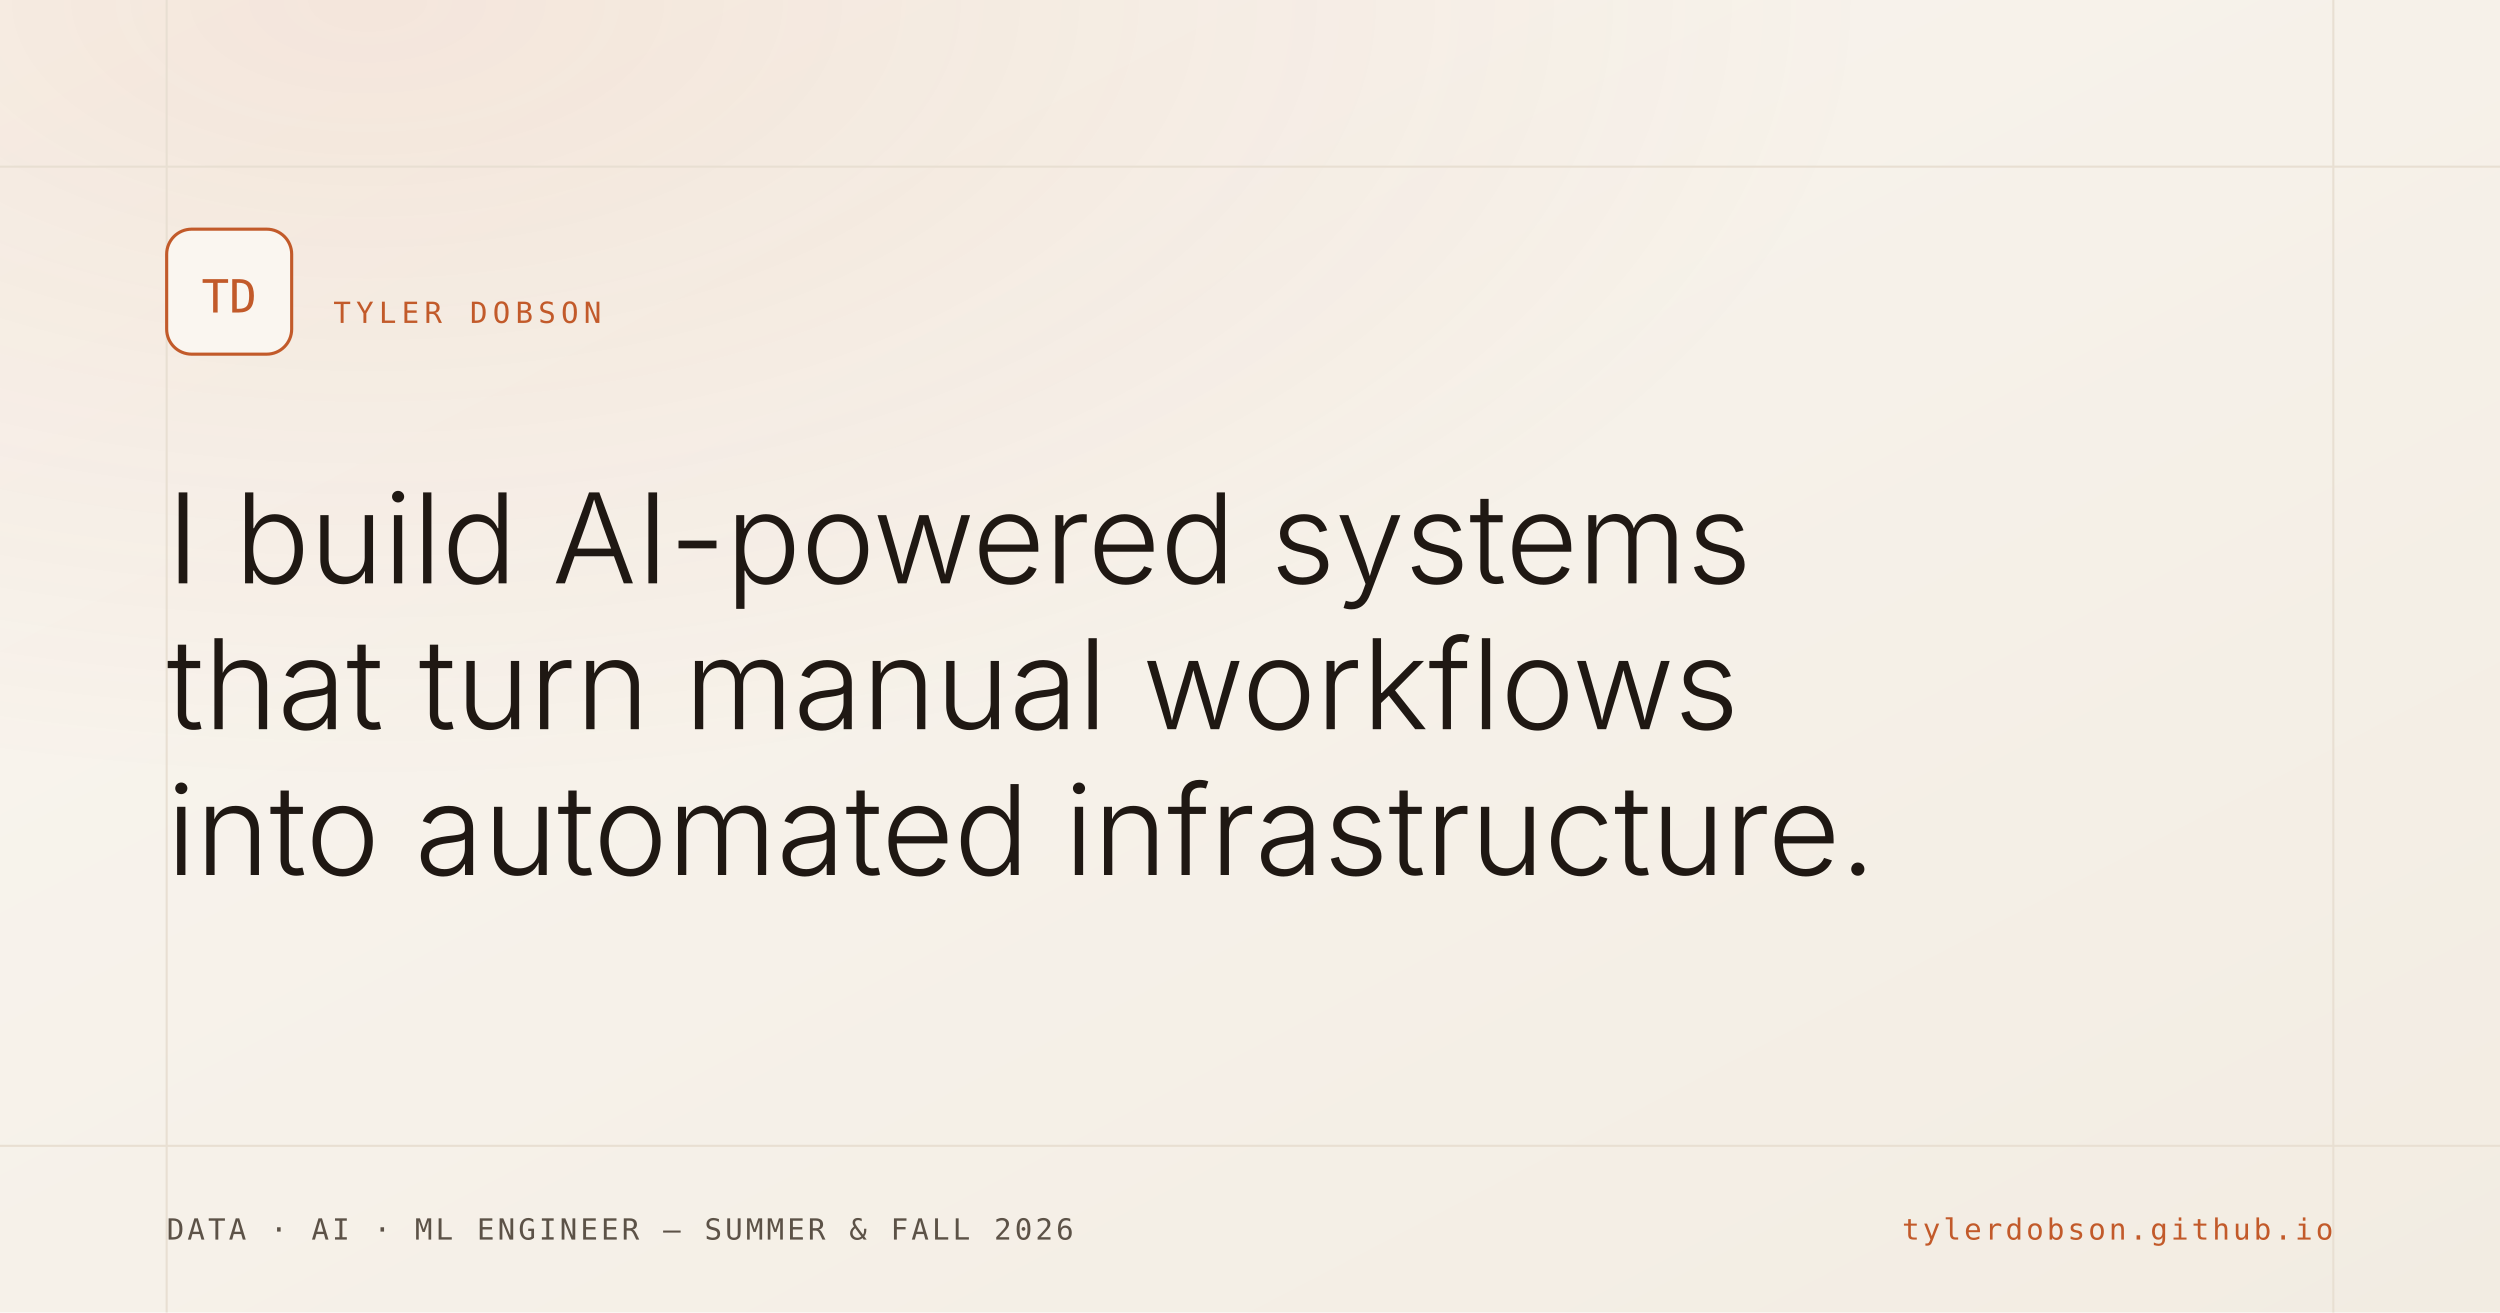
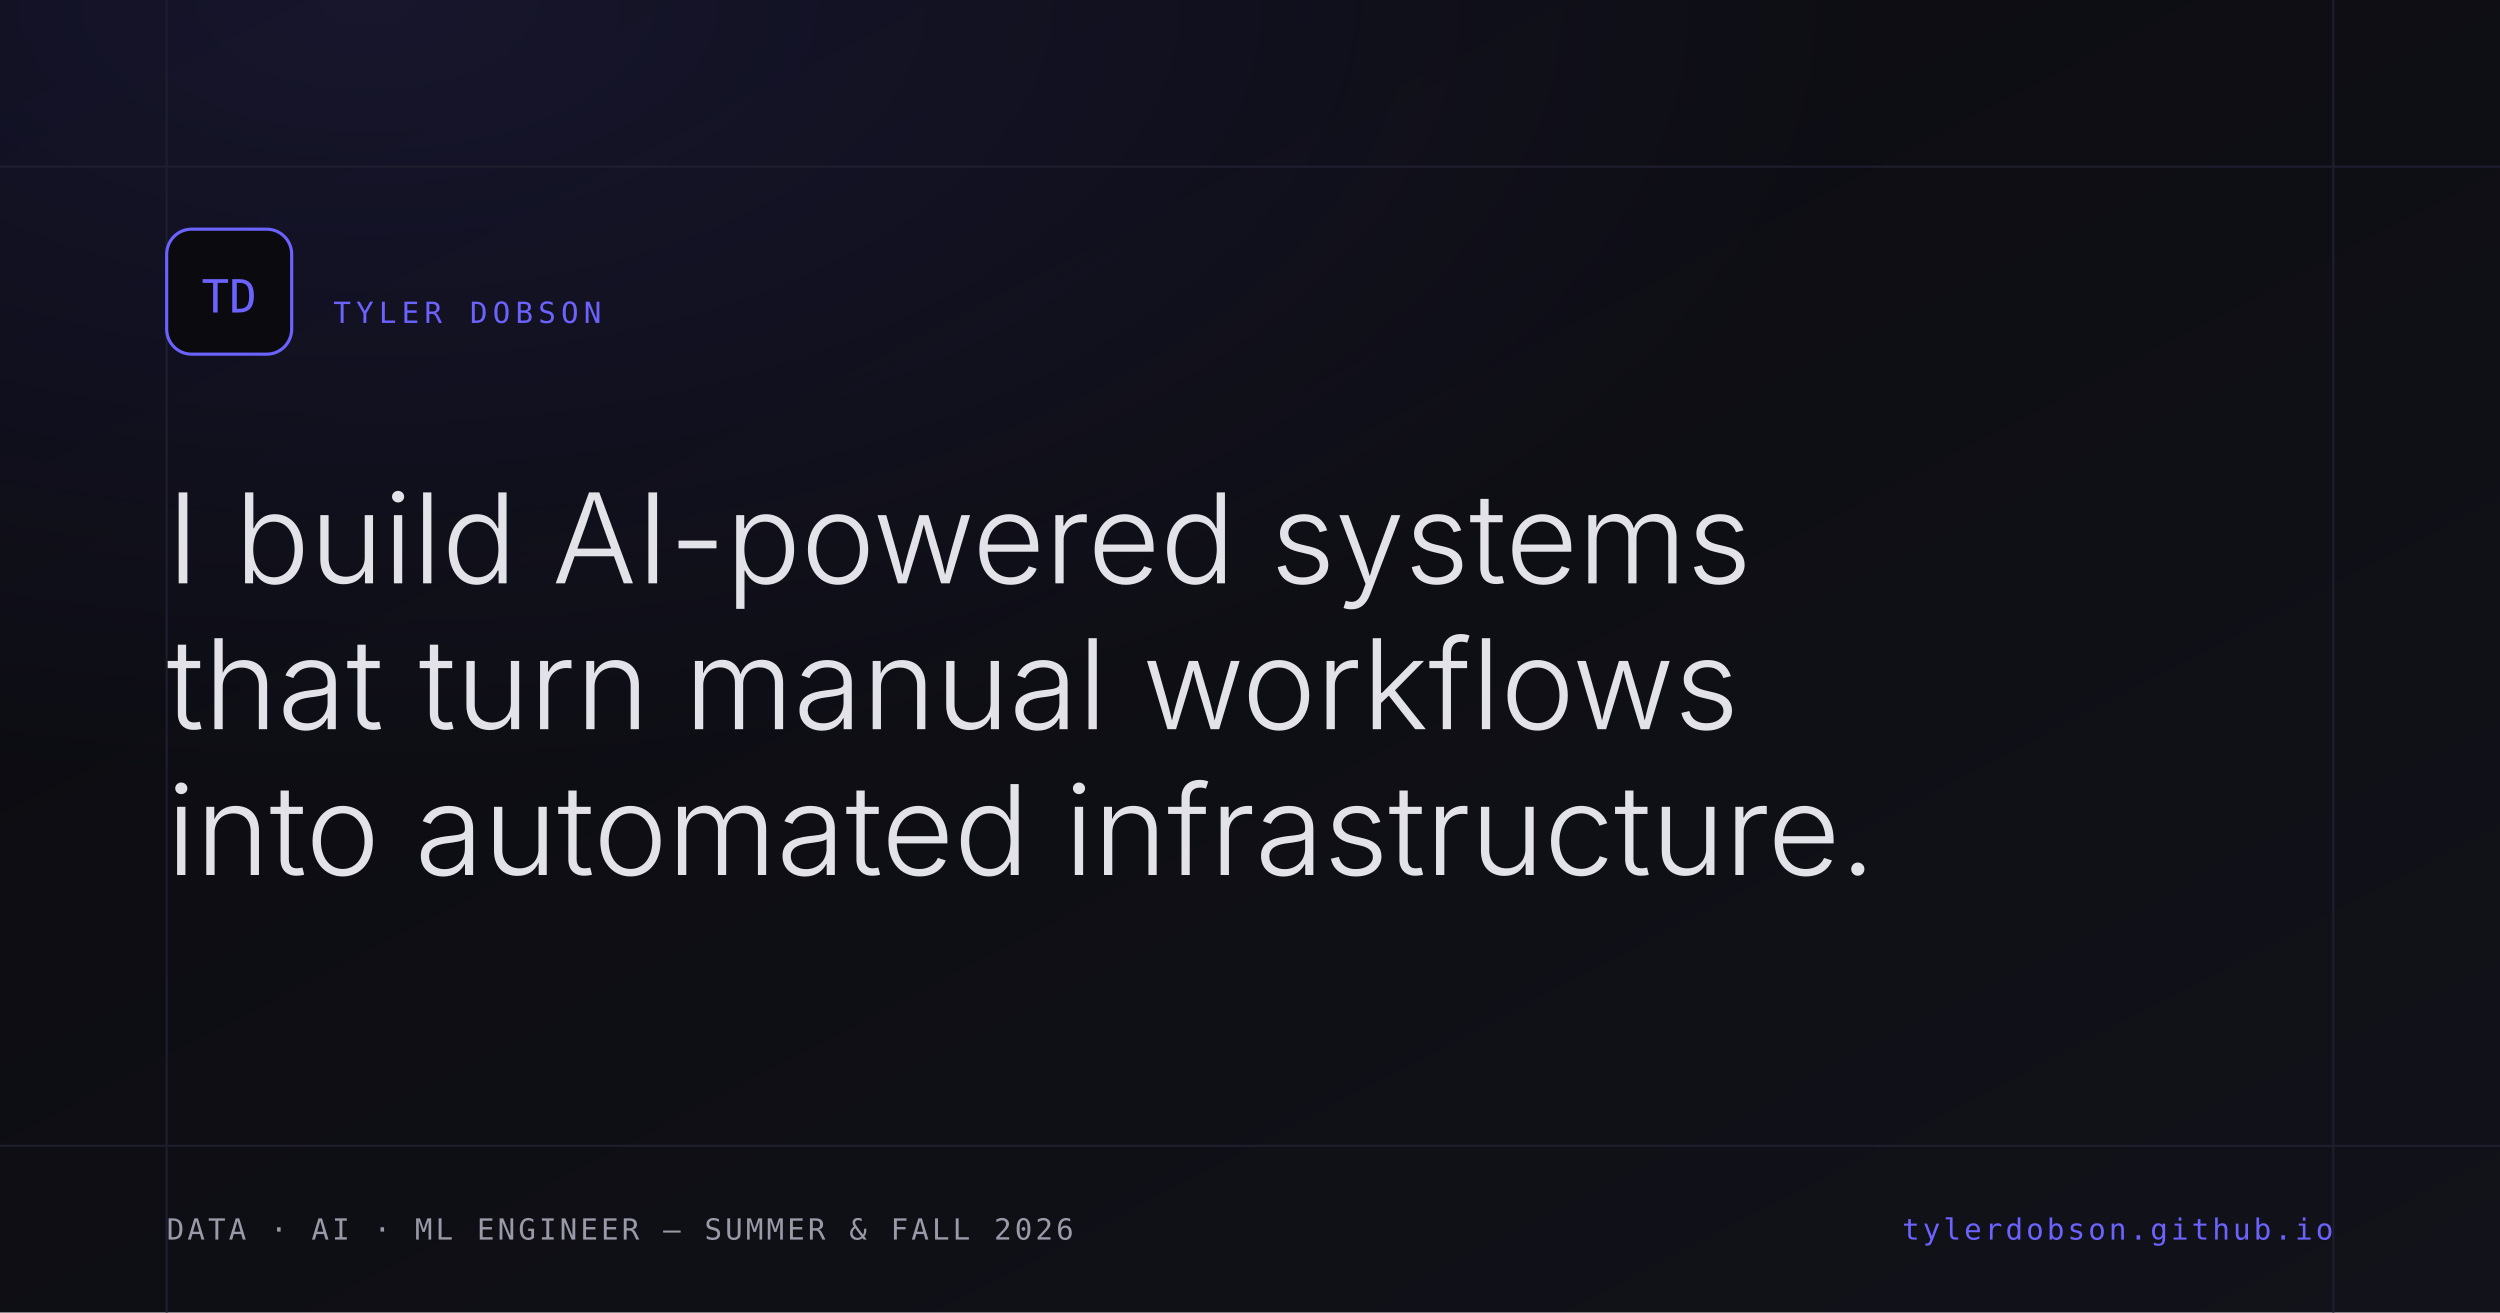
<svg xmlns="http://www.w3.org/2000/svg" viewBox="0 0 1200 630" width="1200" height="630">
  <defs>
    <linearGradient id="bg" x1="0" y1="0" x2="1" y2="1">
-       <stop offset="0%" stop-color="#FAF6F0" />
-       <stop offset="100%" stop-color="#F2ECE2" />
+       <stop offset="0%" stop-color="#0A0A0F" />
+       <stop offset="100%" stop-color="#12121A" />
    </linearGradient>
    <radialGradient id="wash" cx="15%" cy="0%" r="60%">
-       <stop offset="0%" stop-color="#C25A2A" stop-opacity="0.10" />
-       <stop offset="100%" stop-color="#C25A2A" stop-opacity="0" />
+       <stop offset="0%" stop-color="#6C63FF" stop-opacity="0.12" />
+       <stop offset="100%" stop-color="#6C63FF" stop-opacity="0" />
    </radialGradient>
  </defs>
  <rect width="1200" height="630" fill="url(#bg)" />
  <rect width="1200" height="630" fill="url(#wash)" />
-   <g stroke="#E8DFD2" stroke-width="1">
+   <g stroke="#1E1E2E" stroke-width="1">
    <line x1="80" y1="0" x2="80" y2="630" />
    <line x1="1120" y1="0" x2="1120" y2="630" />
    <line x1="0" y1="80" x2="1200" y2="80" />
    <line x1="0" y1="550" x2="1200" y2="550" />
  </g>
  <g transform="translate(80, 110)">
-     <rect width="60" height="60" rx="12" fill="#FAF6F0" stroke="#C25A2A" stroke-width="1.5" />
-     <text x="30" y="40" text-anchor="middle" font-family="'IBM Plex Mono', monospace" font-size="22" font-weight="500" fill="#C25A2A">TD</text>
+     <rect width="60" height="60" rx="12" fill="#0A0A0F" stroke="#6C63FF" stroke-width="1.5" />
+     <text x="30" y="40" text-anchor="middle" font-family="'IBM Plex Mono', monospace" font-size="22" font-weight="500" fill="#6C63FF">TD</text>
  </g>
-   <text x="160" y="155" font-family="'IBM Plex Mono', monospace" font-size="14" fill="#C25A2A" letter-spacing="2.5">TYLER DOBSON</text>
-   <text x="80" y="280" font-family="'Inter', sans-serif" font-size="60" font-weight="300" fill="#1F1813">I build AI-powered systems</text>
-   <text x="80" y="350" font-family="'Inter', sans-serif" font-size="60" font-weight="300" fill="#1F1813">that turn manual workflows</text>
-   <text x="80" y="420" font-family="'Inter', sans-serif" font-size="60" font-weight="300" fill="#1F1813">into automated infrastructure.</text>
-   <text x="80" y="595" font-family="'IBM Plex Mono', monospace" font-size="14" fill="#5C5247" letter-spacing="1.5">DATA · AI · ML ENGINEER — SUMMER &amp; FALL 2026</text>
-   <text x="1120" y="595" text-anchor="end" font-family="'IBM Plex Mono', monospace" font-size="14" fill="#C25A2A" letter-spacing="1.5">tylerdobson.github.io</text>
+   <text x="160" y="155" font-family="'IBM Plex Mono', monospace" font-size="14" fill="#6C63FF" letter-spacing="2.5">TYLER DOBSON</text>
+   <text x="80" y="280" font-family="'Inter', sans-serif" font-size="60" font-weight="300" fill="#E2E2E8">I build AI-powered systems</text>
+   <text x="80" y="350" font-family="'Inter', sans-serif" font-size="60" font-weight="300" fill="#E2E2E8">that turn manual workflows</text>
+   <text x="80" y="420" font-family="'Inter', sans-serif" font-size="60" font-weight="300" fill="#E2E2E8">into automated infrastructure.</text>
+   <text x="80" y="595" font-family="'IBM Plex Mono', monospace" font-size="14" fill="#9999A8" letter-spacing="1.5">DATA · AI · ML ENGINEER — SUMMER &amp; FALL 2026</text>
+   <text x="1120" y="595" text-anchor="end" font-family="'IBM Plex Mono', monospace" font-size="14" fill="#6C63FF" letter-spacing="1.5">tylerdobson.github.io</text>
</svg>
